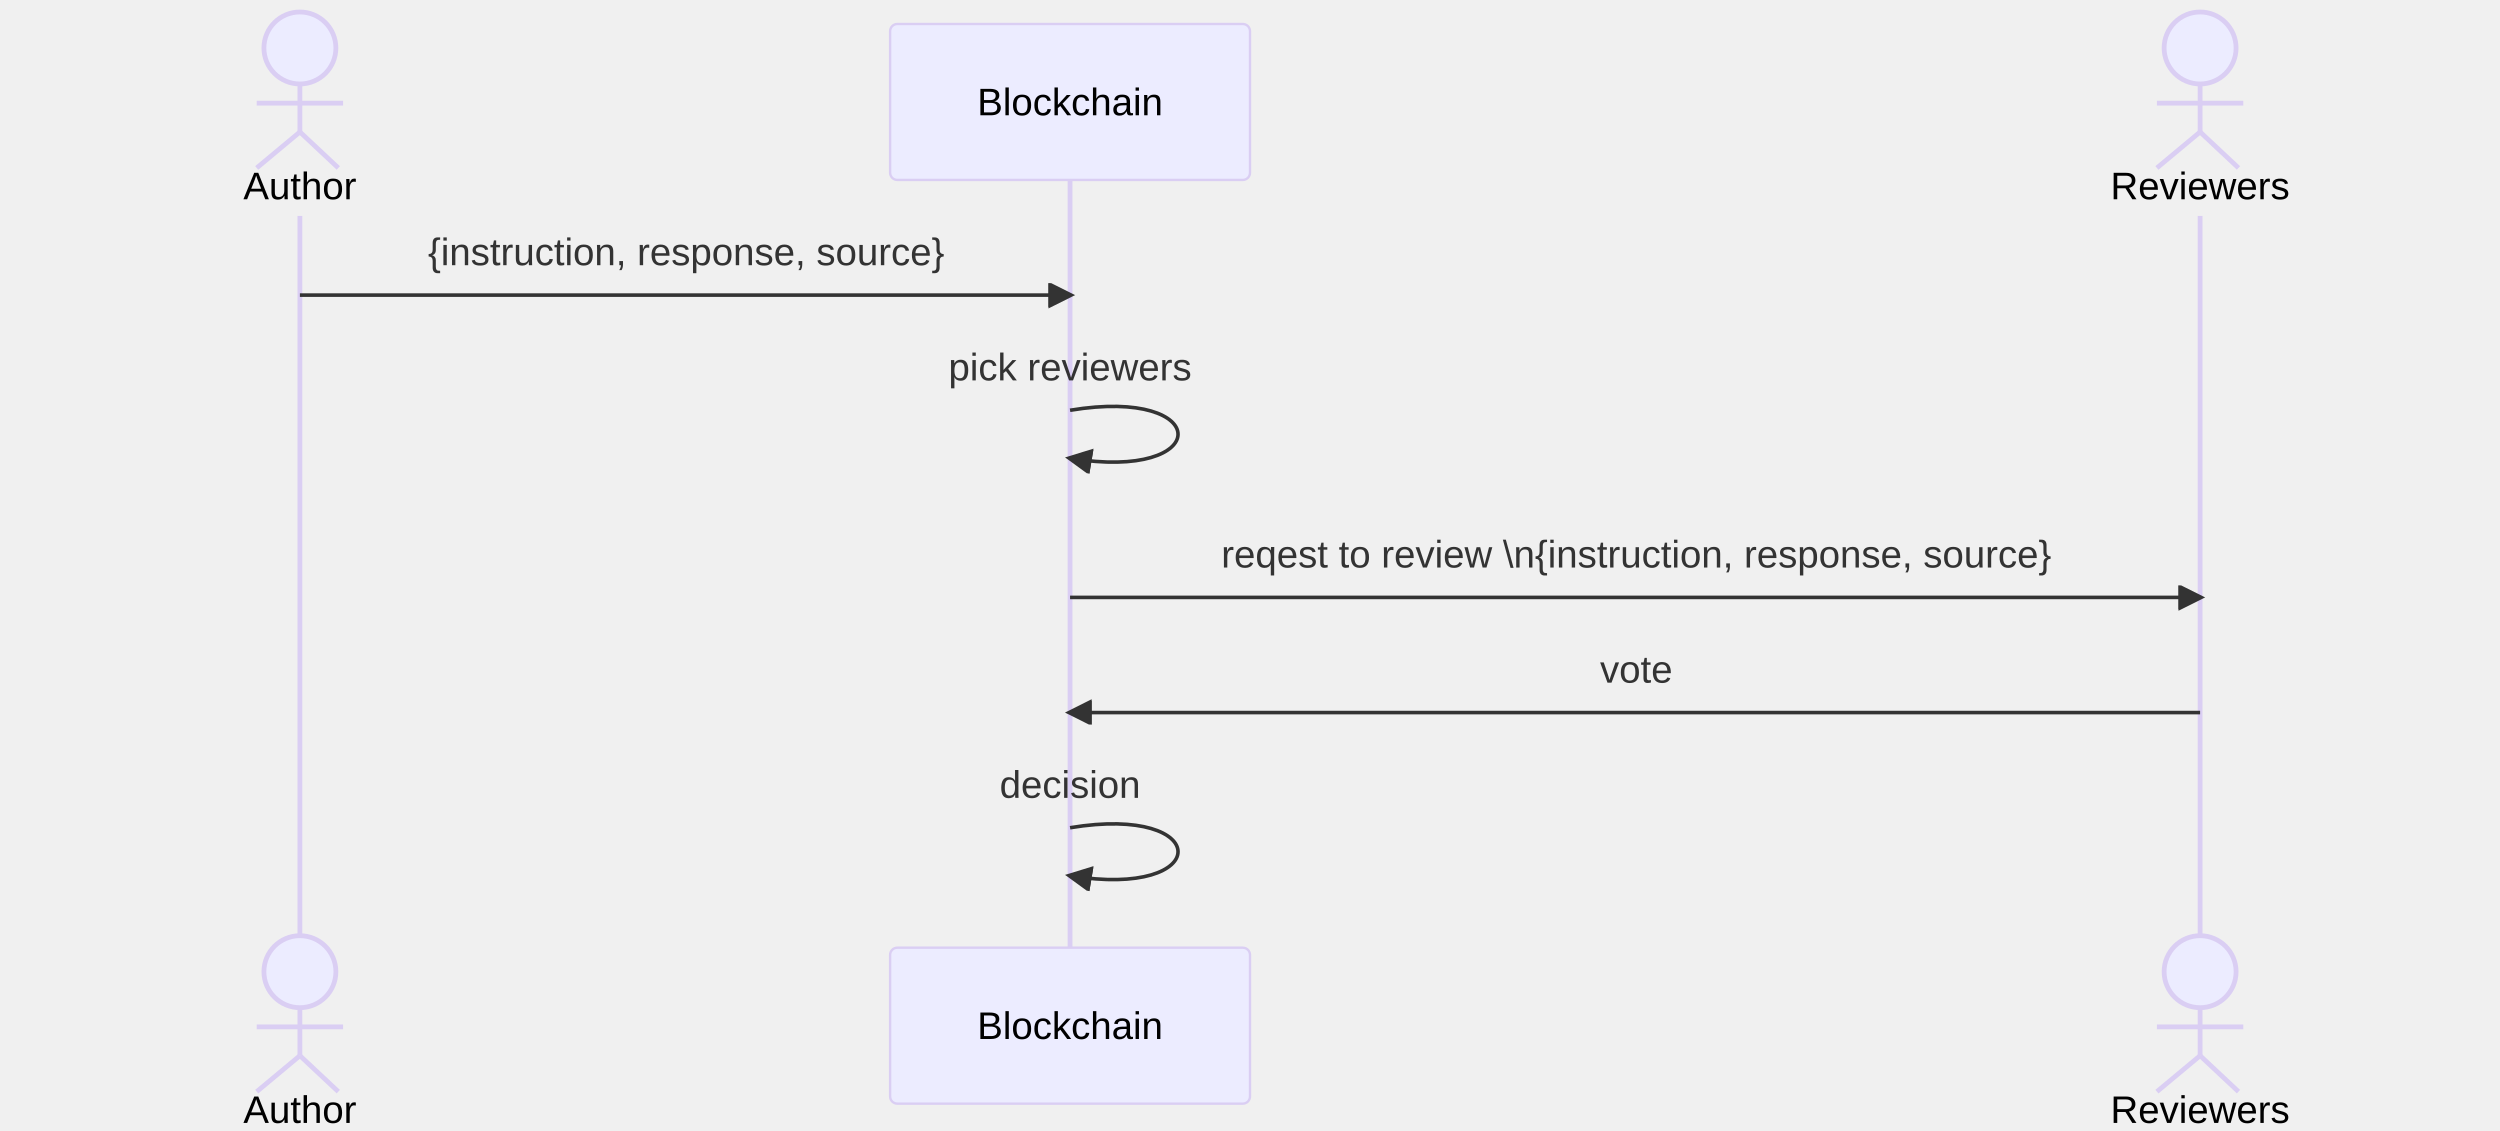
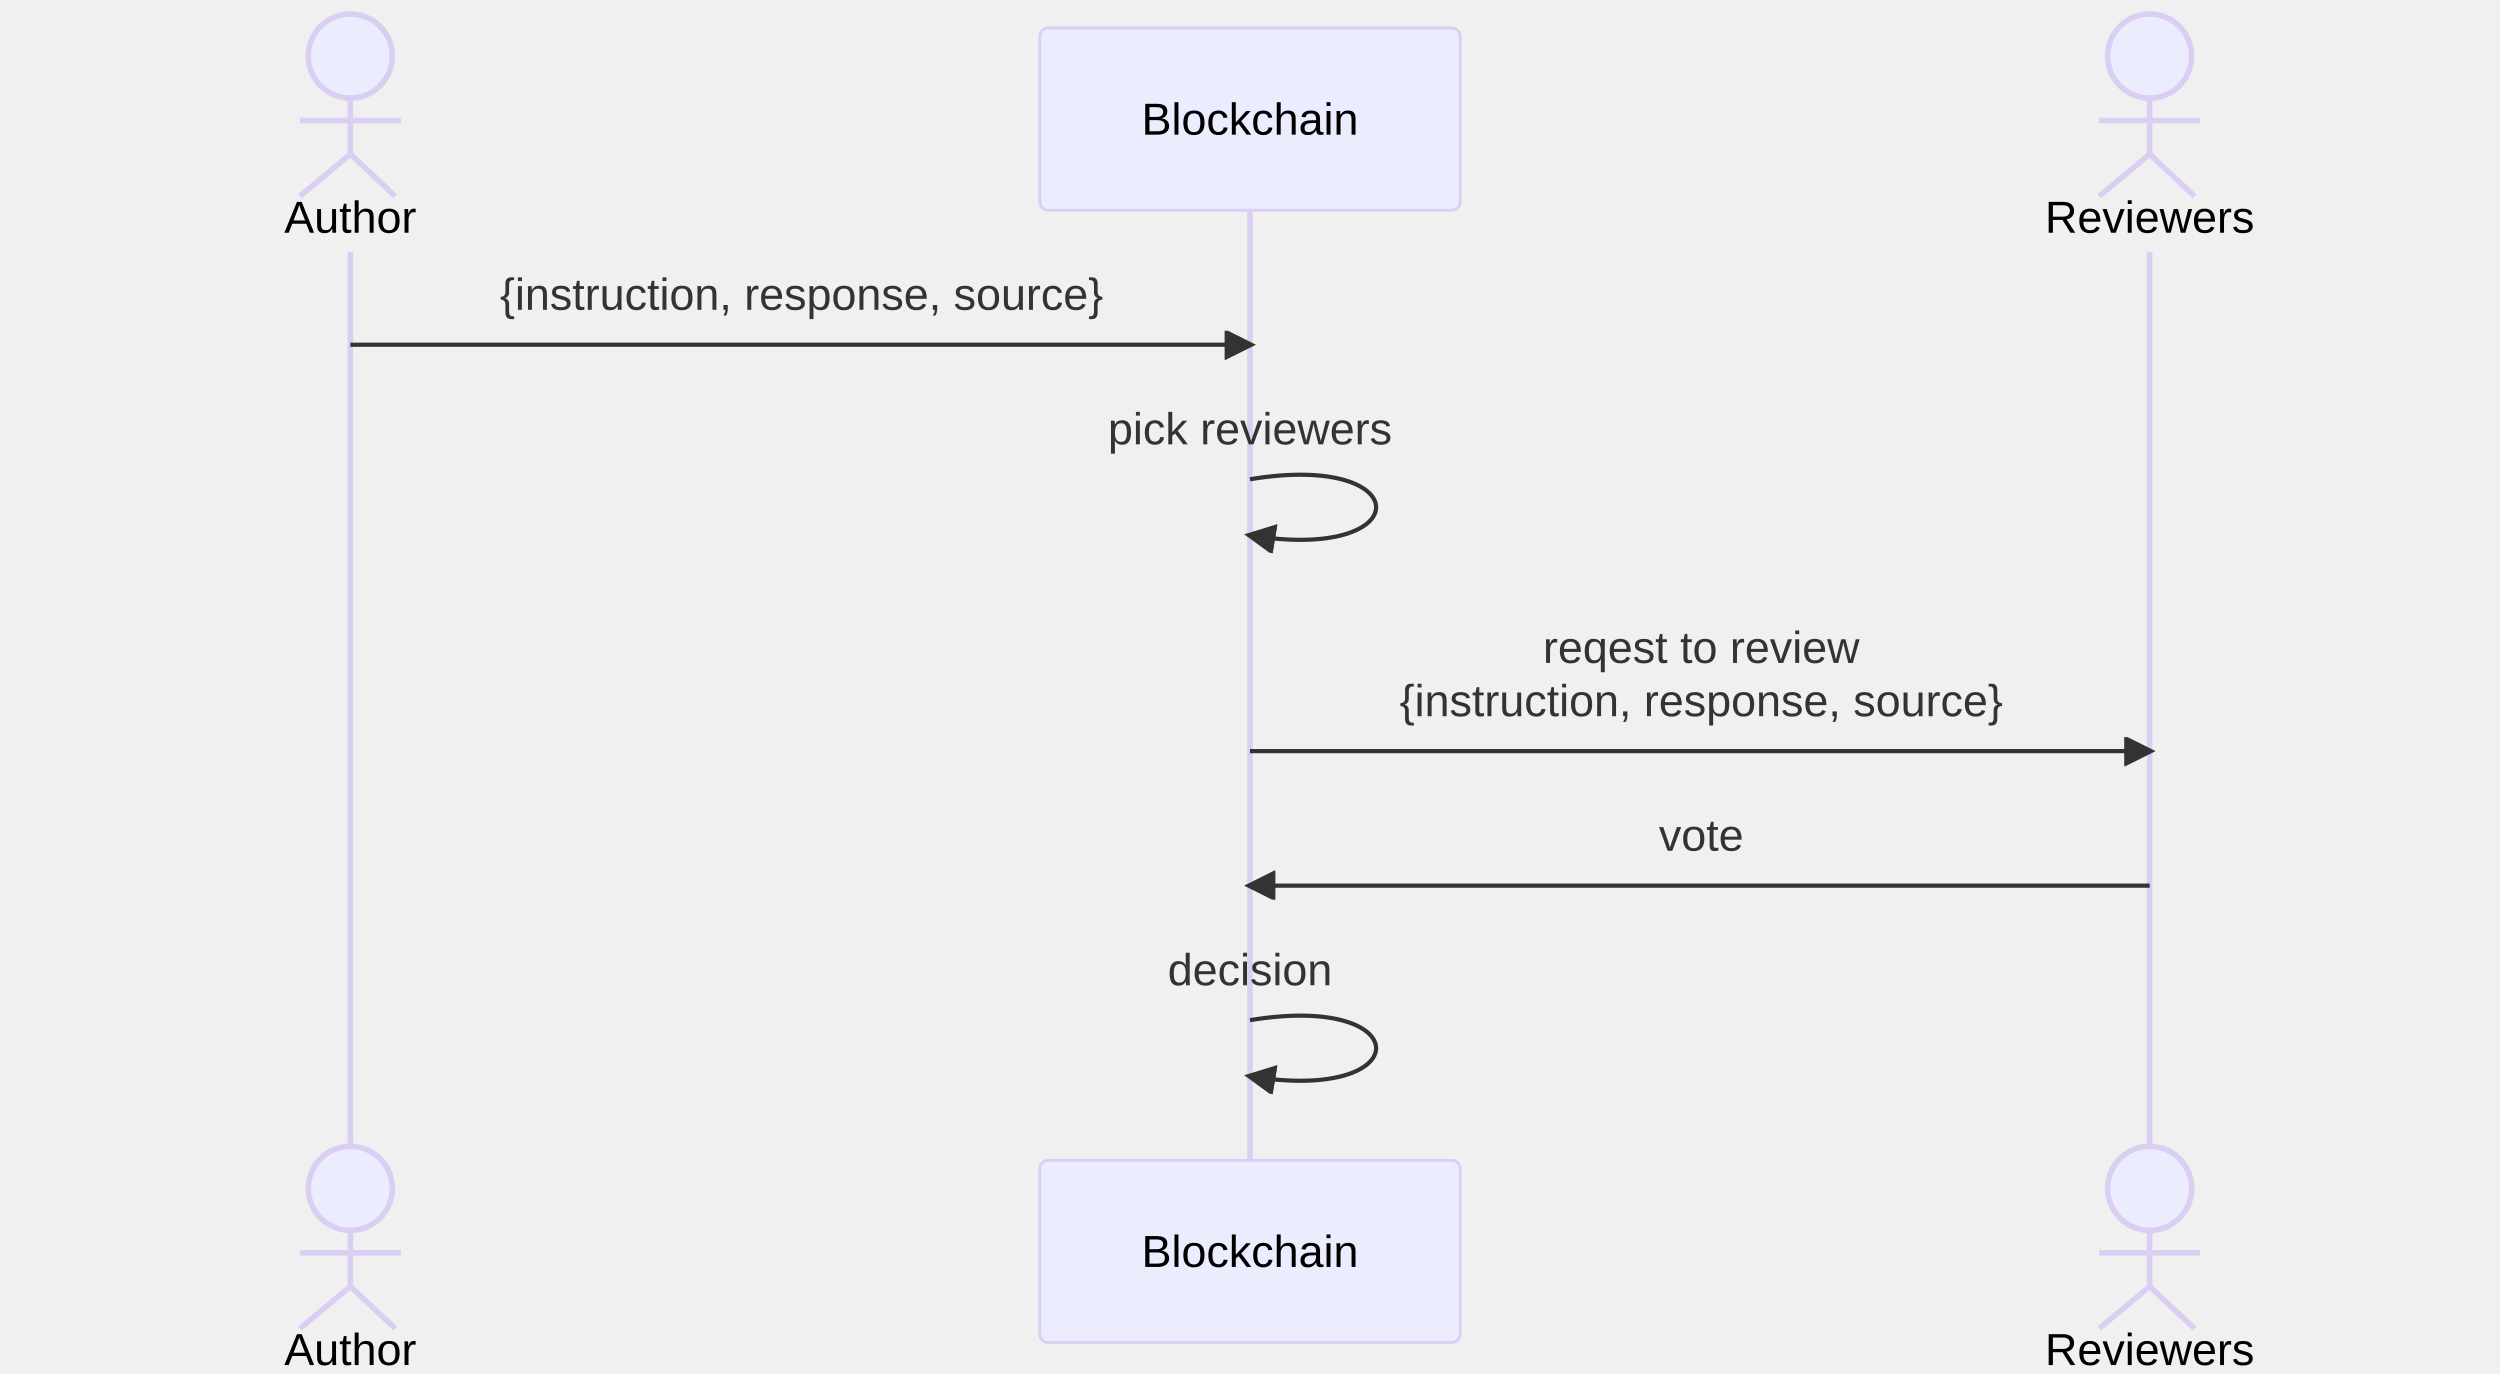
- <svg xmlns="http://www.w3.org/2000/svg" aria-roledescription="sequence" role="graphics-document document" viewBox="-50 -10 1042 471" style="max-width: 1042px; background-color: white;" width="100%" id="my-svg">
+ <svg xmlns="http://www.w3.org/2000/svg" aria-roledescription="sequence" role="graphics-document document" viewBox="-50 -10 892 490" style="max-width: 892px; background-color: white;" width="100%" id="my-svg">
  <g>
-     <rect class="actor" ry="3" rx="3" height="65" width="150" stroke="#666" fill="#eaeaea" y="385" x="321" />
-     <text style="text-anchor: middle; font-size: 16px; font-weight: 400;" class="actor" alignment-baseline="central" dominant-baseline="central" y="417.5" x="396">
+     <rect class="actor" ry="3" rx="3" height="65" width="150" stroke="#666" fill="#eaeaea" y="404" x="321" />
+     <text style="text-anchor: middle; font-size: 16px; font-weight: 400;" class="actor" alignment-baseline="central" dominant-baseline="central" y="436.5" x="396">
      <tspan dy="0" x="396">Blockchain</tspan>
    </text>
  </g>
  <g>
-     <line stroke="#999" stroke-width="0.5px" class="200" y2="385" x2="396" y1="5" x1="396" id="actor1" />
+     <line stroke="#999" stroke-width="0.5px" class="200" y2="404" x2="396" y1="5" x1="396" id="actor1" />
    <g id="root-1">
      <rect class="actor" ry="3" rx="3" height="65" width="150" stroke="#666" fill="#eaeaea" y="0" x="321" />
      <text style="text-anchor: middle; font-size: 16px; font-weight: 400;" class="actor" alignment-baseline="central" dominant-baseline="central" y="32.5" x="396">
        <tspan dy="0" x="396">Blockchain</tspan>
      </text>
    </g>
  </g>
  <style>#my-svg{font-family:"trebuchet ms",verdana,arial,sans-serif;font-size:16px;fill:#333;}#my-svg .error-icon{fill:#552222;}#my-svg .error-text{fill:#552222;stroke:#552222;}#my-svg .edge-thickness-normal{stroke-width:2px;}#my-svg .edge-thickness-thick{stroke-width:3.5px;}#my-svg .edge-pattern-solid{stroke-dasharray:0;}#my-svg .edge-pattern-dashed{stroke-dasharray:3;}#my-svg .edge-pattern-dotted{stroke-dasharray:2;}#my-svg .marker{fill:#333333;stroke:#333333;}#my-svg .marker.cross{stroke:#333333;}#my-svg svg{font-family:"trebuchet ms",verdana,arial,sans-serif;font-size:16px;}#my-svg .actor{stroke:hsl(259.626, 59.777%, 87.902%);fill:#ECECFF;}#my-svg text.actor&gt;tspan{fill:black;stroke:none;}#my-svg .actor-line{stroke:grey;}#my-svg .messageLine0{stroke-width:1.5;stroke-dasharray:none;stroke:#333;}#my-svg .messageLine1{stroke-width:1.5;stroke-dasharray:2,2;stroke:#333;}#my-svg #arrowhead path{fill:#333;stroke:#333;}#my-svg .sequenceNumber{fill:white;}#my-svg #sequencenumber{fill:#333;}#my-svg #crosshead path{fill:#333;stroke:#333;}#my-svg .messageText{fill:#333;stroke:none;}#my-svg .labelBox{stroke:hsl(259.626, 59.777%, 87.902%);fill:#ECECFF;}#my-svg .labelText,#my-svg .labelText&gt;tspan{fill:black;stroke:none;}#my-svg .loopText,#my-svg .loopText&gt;tspan{fill:black;stroke:none;}#my-svg .loopLine{stroke-width:2px;stroke-dasharray:2,2;stroke:hsl(259.626, 59.777%, 87.902%);fill:hsl(259.626, 59.777%, 87.902%);}#my-svg .note{stroke:#aaaa33;fill:#fff5ad;}#my-svg .noteText,#my-svg .noteText&gt;tspan{fill:black;stroke:none;}#my-svg .activation0{fill:#f4f4f4;stroke:#666;}#my-svg .activation1{fill:#f4f4f4;stroke:#666;}#my-svg .activation2{fill:#f4f4f4;stroke:#666;}#my-svg .actorPopupMenu{position:absolute;}#my-svg .actorPopupMenuPanel{position:absolute;fill:#ECECFF;box-shadow:0px 8px 16px 0px rgba(0,0,0,0.2);filter:drop-shadow(3px 5px 2px rgb(0 0 0 / 0.4));}#my-svg .actor-man line{stroke:hsl(259.626, 59.777%, 87.902%);fill:#ECECFF;}#my-svg .actor-man circle,#my-svg line{stroke:hsl(259.626, 59.777%, 87.902%);fill:#ECECFF;stroke-width:2px;}#my-svg :root{--mermaid-font-family:"trebuchet ms",verdana,arial,sans-serif;}</style>
  <g />
  <defs>
    <symbol height="24" width="24" id="computer">
      <path d="M2 2v13h20v-13h-20zm18 11h-16v-9h16v9zm-10.228 6l.466-1h3.524l.467 1h-4.457zm14.228 3h-24l2-6h2.104l-1.33 4h18.45l-1.297-4h2.073l2 6zm-5-10h-14v-7h14v7z" transform="scale(.5)" />
    </symbol>
  </defs>
  <defs>
    <symbol clip-rule="evenodd" fill-rule="evenodd" id="database">
      <path d="M12.258.001l.256.004.255.005.253.008.251.01.249.012.247.015.246.016.242.019.241.02.239.023.236.024.233.027.231.028.229.031.225.032.223.034.22.036.217.038.214.04.211.041.208.043.205.045.201.046.198.048.194.05.191.051.187.053.183.054.18.056.175.057.172.059.168.06.163.061.16.063.155.064.15.066.074.033.073.033.071.034.07.034.069.035.068.035.067.035.066.035.064.036.064.036.062.036.06.036.06.037.058.037.058.037.055.038.055.038.053.038.052.038.051.039.05.039.048.039.047.039.045.04.044.04.043.04.041.04.04.041.039.041.037.041.036.041.034.041.033.042.032.042.03.042.029.042.027.042.026.043.024.043.023.043.021.043.02.043.018.044.017.043.015.044.013.044.012.044.011.045.009.044.007.045.006.045.004.045.002.045.001.045v17l-.001.045-.002.045-.004.045-.006.045-.007.045-.009.044-.011.045-.012.044-.013.044-.015.044-.017.043-.018.044-.02.043-.021.043-.023.043-.024.043-.026.043-.027.042-.029.042-.03.042-.032.042-.033.042-.034.041-.036.041-.037.041-.039.041-.04.041-.041.04-.043.04-.044.04-.045.04-.047.039-.048.039-.05.039-.051.039-.052.038-.053.038-.055.038-.055.038-.058.037-.058.037-.06.037-.06.036-.062.036-.064.036-.064.036-.066.035-.067.035-.068.035-.069.035-.07.034-.071.034-.073.033-.074.033-.15.066-.155.064-.16.063-.163.061-.168.06-.172.059-.175.057-.18.056-.183.054-.187.053-.191.051-.194.05-.198.048-.201.046-.205.045-.208.043-.211.041-.214.04-.217.038-.22.036-.223.034-.225.032-.229.031-.231.028-.233.027-.236.024-.239.023-.241.02-.242.019-.246.016-.247.015-.249.012-.251.01-.253.008-.255.005-.256.004-.258.001-.258-.001-.256-.004-.255-.005-.253-.008-.251-.01-.249-.012-.247-.015-.245-.016-.243-.019-.241-.02-.238-.023-.236-.024-.234-.027-.231-.028-.228-.031-.226-.032-.223-.034-.22-.036-.217-.038-.214-.04-.211-.041-.208-.043-.204-.045-.201-.046-.198-.048-.195-.05-.19-.051-.187-.053-.184-.054-.179-.056-.176-.057-.172-.059-.167-.06-.164-.061-.159-.063-.155-.064-.151-.066-.074-.033-.072-.033-.072-.034-.07-.034-.069-.035-.068-.035-.067-.035-.066-.035-.064-.036-.063-.036-.062-.036-.061-.036-.06-.037-.058-.037-.057-.037-.056-.038-.055-.038-.053-.038-.052-.038-.051-.039-.049-.039-.049-.039-.046-.039-.046-.04-.044-.04-.043-.04-.041-.04-.04-.041-.039-.041-.037-.041-.036-.041-.034-.041-.033-.042-.032-.042-.03-.042-.029-.042-.027-.042-.026-.043-.024-.043-.023-.043-.021-.043-.02-.043-.018-.044-.017-.043-.015-.044-.013-.044-.012-.044-.011-.045-.009-.044-.007-.045-.006-.045-.004-.045-.002-.045-.001-.045v-17l.001-.045.002-.045.004-.045.006-.045.007-.045.009-.044.011-.045.012-.044.013-.044.015-.044.017-.043.018-.044.02-.043.021-.043.023-.043.024-.043.026-.043.027-.042.029-.042.03-.042.032-.042.033-.042.034-.041.036-.041.037-.041.039-.041.04-.041.041-.04.043-.04.044-.04.046-.04.046-.039.049-.039.049-.039.051-.039.052-.038.053-.038.055-.038.056-.038.057-.037.058-.037.06-.037.061-.036.062-.036.063-.036.064-.036.066-.035.067-.035.068-.035.069-.035.07-.034.072-.034.072-.033.074-.033.151-.066.155-.064.159-.063.164-.061.167-.06.172-.059.176-.057.179-.056.184-.054.187-.053.19-.051.195-.05.198-.048.201-.046.204-.045.208-.043.211-.041.214-.04.217-.038.22-.036.223-.034.226-.032.228-.031.231-.028.234-.027.236-.024.238-.023.241-.02.243-.019.245-.016.247-.015.249-.012.251-.01.253-.008.255-.005.256-.004.258-.001.258.001zm-9.258 20.499v.01l.001.021.003.021.004.022.005.021.006.022.007.022.009.023.01.022.011.023.012.023.013.023.015.023.016.024.017.023.018.024.019.024.021.024.022.025.023.024.024.025.052.049.056.05.061.051.066.051.07.051.075.051.079.052.084.052.088.052.092.052.097.052.102.051.105.052.11.052.114.051.119.051.123.051.127.05.131.05.135.05.139.048.144.049.147.047.152.047.155.047.16.045.163.045.167.043.171.043.176.041.178.041.183.039.187.039.19.037.194.035.197.035.202.033.204.031.209.03.212.029.216.027.219.025.222.024.226.021.23.02.233.018.236.016.24.015.243.012.246.01.249.008.253.005.256.004.259.001.26-.001.257-.004.254-.005.25-.008.247-.011.244-.012.241-.014.237-.016.233-.018.231-.021.226-.021.224-.024.22-.026.216-.027.212-.028.21-.031.205-.031.202-.034.198-.034.194-.036.191-.037.187-.039.183-.04.179-.04.175-.042.172-.043.168-.044.163-.045.16-.046.155-.046.152-.047.148-.048.143-.049.139-.049.136-.05.131-.05.126-.05.123-.051.118-.052.114-.051.11-.052.106-.052.101-.052.096-.052.092-.052.088-.053.083-.051.079-.052.074-.052.07-.051.065-.051.06-.051.056-.05.051-.05.023-.024.023-.025.021-.024.02-.024.019-.024.018-.024.017-.024.015-.023.014-.024.013-.023.012-.023.01-.023.01-.022.008-.022.006-.022.006-.022.004-.022.004-.021.001-.021.001-.021v-4.127l-.077.055-.08.053-.083.054-.085.053-.087.052-.09.052-.093.051-.095.05-.097.05-.1.049-.102.049-.105.048-.106.047-.109.047-.111.046-.114.045-.115.045-.118.044-.12.043-.122.042-.124.042-.126.041-.128.04-.13.04-.132.038-.134.038-.135.037-.138.037-.139.035-.142.035-.143.034-.144.033-.147.032-.148.031-.15.03-.151.03-.153.029-.154.027-.156.027-.158.026-.159.025-.161.024-.162.023-.163.022-.165.021-.166.02-.167.019-.169.018-.169.017-.171.016-.173.015-.173.014-.175.013-.175.012-.177.011-.178.01-.179.008-.179.008-.181.006-.182.005-.182.004-.184.003-.184.002h-.37l-.184-.002-.184-.003-.182-.004-.182-.005-.181-.006-.179-.008-.179-.008-.178-.01-.176-.011-.176-.012-.175-.013-.173-.014-.172-.015-.171-.016-.17-.017-.169-.018-.167-.019-.166-.02-.165-.021-.163-.022-.162-.023-.161-.024-.159-.025-.157-.026-.156-.027-.155-.027-.153-.029-.151-.03-.15-.03-.148-.031-.146-.032-.145-.033-.143-.034-.141-.035-.14-.035-.137-.037-.136-.037-.134-.038-.132-.038-.13-.04-.128-.04-.126-.041-.124-.042-.122-.042-.12-.044-.117-.043-.116-.045-.113-.045-.112-.046-.109-.047-.106-.047-.105-.048-.102-.049-.1-.049-.097-.05-.095-.05-.093-.052-.09-.051-.087-.052-.085-.053-.083-.054-.08-.054-.077-.054v4.127zm0-5.654v.011l.001.021.003.021.004.021.005.022.006.022.007.022.009.022.01.022.011.023.012.023.013.023.015.024.016.023.017.024.018.024.019.024.021.024.022.024.023.025.024.024.052.05.056.05.061.05.066.051.07.051.075.052.079.051.084.052.088.052.092.052.097.052.102.052.105.052.11.051.114.051.119.052.123.05.127.051.131.05.135.049.139.049.144.048.147.048.152.047.155.046.16.045.163.045.167.044.171.042.176.042.178.04.183.04.187.038.19.037.194.036.197.034.202.033.204.032.209.03.212.028.216.027.219.025.222.024.226.022.23.02.233.018.236.016.24.014.243.012.246.01.249.008.253.006.256.003.259.001.26-.001.257-.003.254-.006.25-.008.247-.01.244-.012.241-.015.237-.016.233-.018.231-.02.226-.022.224-.024.22-.025.216-.027.212-.029.21-.03.205-.032.202-.033.198-.035.194-.036.191-.037.187-.039.183-.039.179-.041.175-.042.172-.043.168-.044.163-.045.16-.045.155-.047.152-.047.148-.048.143-.048.139-.05.136-.049.131-.05.126-.051.123-.051.118-.051.114-.052.11-.052.106-.052.101-.052.096-.052.092-.052.088-.052.083-.052.079-.052.074-.051.07-.052.065-.051.06-.05.056-.051.051-.049.023-.025.023-.024.021-.025.02-.024.019-.024.018-.024.017-.024.015-.023.014-.023.013-.024.012-.022.01-.023.01-.023.008-.022.006-.022.006-.022.004-.021.004-.022.001-.021.001-.021v-4.139l-.077.054-.08.054-.083.054-.085.052-.087.053-.09.051-.093.051-.095.051-.097.05-.1.049-.102.049-.105.048-.106.047-.109.047-.111.046-.114.045-.115.044-.118.044-.12.044-.122.042-.124.042-.126.041-.128.04-.13.039-.132.039-.134.038-.135.037-.138.036-.139.036-.142.035-.143.033-.144.033-.147.033-.148.031-.15.03-.151.03-.153.028-.154.028-.156.027-.158.026-.159.025-.161.024-.162.023-.163.022-.165.021-.166.02-.167.019-.169.018-.169.017-.171.016-.173.015-.173.014-.175.013-.175.012-.177.011-.178.009-.179.009-.179.007-.181.007-.182.005-.182.004-.184.003-.184.002h-.37l-.184-.002-.184-.003-.182-.004-.182-.005-.181-.007-.179-.007-.179-.009-.178-.009-.176-.011-.176-.012-.175-.013-.173-.014-.172-.015-.171-.016-.17-.017-.169-.018-.167-.019-.166-.02-.165-.021-.163-.022-.162-.023-.161-.024-.159-.025-.157-.026-.156-.027-.155-.028-.153-.028-.151-.03-.15-.03-.148-.031-.146-.033-.145-.033-.143-.033-.141-.035-.14-.036-.137-.036-.136-.037-.134-.038-.132-.039-.13-.039-.128-.04-.126-.041-.124-.042-.122-.043-.12-.043-.117-.044-.116-.044-.113-.046-.112-.046-.109-.046-.106-.047-.105-.048-.102-.049-.1-.049-.097-.05-.095-.051-.093-.051-.09-.051-.087-.053-.085-.052-.083-.054-.08-.054-.077-.054v4.139zm0-5.666v.011l.001.02.003.022.004.021.005.022.006.021.007.022.009.023.01.022.011.023.012.023.013.023.015.023.016.024.017.024.018.023.019.024.021.025.022.024.023.024.024.025.052.05.056.05.061.05.066.051.07.051.075.052.079.051.084.052.088.052.092.052.097.052.102.052.105.051.11.052.114.051.119.051.123.051.127.05.131.05.135.05.139.049.144.048.147.048.152.047.155.046.16.045.163.045.167.043.171.043.176.042.178.04.183.04.187.038.19.037.194.036.197.034.202.033.204.032.209.03.212.028.216.027.219.025.222.024.226.021.23.02.233.018.236.017.24.014.243.012.246.01.249.008.253.006.256.003.259.001.26-.001.257-.003.254-.006.25-.008.247-.01.244-.013.241-.014.237-.016.233-.018.231-.02.226-.022.224-.024.22-.025.216-.027.212-.029.21-.03.205-.032.202-.033.198-.035.194-.036.191-.037.187-.039.183-.039.179-.041.175-.042.172-.043.168-.044.163-.045.16-.045.155-.047.152-.047.148-.048.143-.049.139-.049.136-.049.131-.051.126-.05.123-.051.118-.052.114-.051.11-.052.106-.052.101-.052.096-.052.092-.052.088-.052.083-.052.079-.052.074-.052.07-.051.065-.051.06-.051.056-.05.051-.049.023-.025.023-.025.021-.024.02-.024.019-.024.018-.024.017-.024.015-.023.014-.024.013-.023.012-.023.01-.022.01-.023.008-.022.006-.022.006-.022.004-.022.004-.021.001-.021.001-.021v-4.153l-.077.054-.08.054-.083.053-.085.053-.087.053-.09.051-.093.051-.095.051-.097.05-.1.049-.102.048-.105.048-.106.048-.109.046-.111.046-.114.046-.115.044-.118.044-.12.043-.122.043-.124.042-.126.041-.128.04-.13.039-.132.039-.134.038-.135.037-.138.036-.139.036-.142.034-.143.034-.144.033-.147.032-.148.032-.15.03-.151.03-.153.028-.154.028-.156.027-.158.026-.159.024-.161.024-.162.023-.163.023-.165.021-.166.02-.167.019-.169.018-.169.017-.171.016-.173.015-.173.014-.175.013-.175.012-.177.01-.178.01-.179.009-.179.007-.181.006-.182.006-.182.004-.184.003-.184.001-.185.001-.185-.001-.184-.001-.184-.003-.182-.004-.182-.006-.181-.006-.179-.007-.179-.009-.178-.01-.176-.01-.176-.012-.175-.013-.173-.014-.172-.015-.171-.016-.17-.017-.169-.018-.167-.019-.166-.02-.165-.021-.163-.023-.162-.023-.161-.024-.159-.024-.157-.026-.156-.027-.155-.028-.153-.028-.151-.03-.15-.03-.148-.032-.146-.032-.145-.033-.143-.034-.141-.034-.14-.036-.137-.036-.136-.037-.134-.038-.132-.039-.13-.039-.128-.041-.126-.041-.124-.041-.122-.043-.12-.043-.117-.044-.116-.044-.113-.046-.112-.046-.109-.046-.106-.048-.105-.048-.102-.048-.1-.05-.097-.049-.095-.051-.093-.051-.09-.052-.087-.052-.085-.053-.083-.053-.08-.054-.077-.054v4.153zm8.74-8.179l-.257.004-.254.005-.25.008-.247.011-.244.012-.241.014-.237.016-.233.018-.231.021-.226.022-.224.023-.22.026-.216.027-.212.028-.21.031-.205.032-.202.033-.198.034-.194.036-.191.038-.187.038-.183.04-.179.041-.175.042-.172.043-.168.043-.163.045-.16.046-.155.046-.152.048-.148.048-.143.048-.139.049-.136.05-.131.05-.126.051-.123.051-.118.051-.114.052-.11.052-.106.052-.101.052-.096.052-.092.052-.088.052-.083.052-.079.052-.074.051-.07.052-.065.051-.06.05-.056.05-.051.05-.023.025-.023.024-.021.024-.02.025-.019.024-.018.024-.017.023-.015.024-.014.023-.013.023-.012.023-.01.023-.01.022-.008.022-.006.023-.006.021-.004.022-.004.021-.001.021-.001.021.001.021.001.021.004.021.004.022.006.021.006.023.008.022.01.022.01.023.012.023.013.023.014.023.015.024.017.023.018.024.019.024.02.025.021.024.023.024.023.025.051.05.056.05.06.05.065.051.07.052.074.051.079.052.083.052.088.052.092.052.096.052.101.052.106.052.11.052.114.052.118.051.123.051.126.051.131.05.136.05.139.049.143.048.148.048.152.048.155.046.16.046.163.045.168.043.172.043.175.042.179.041.183.04.187.038.191.038.194.036.198.034.202.033.205.032.21.031.212.028.216.027.22.026.224.023.226.022.231.021.233.018.237.016.241.014.244.012.247.011.25.008.254.005.257.004.26.001.26-.001.257-.004.254-.005.25-.008.247-.011.244-.012.241-.014.237-.016.233-.018.231-.021.226-.022.224-.023.22-.026.216-.027.212-.028.21-.031.205-.032.202-.033.198-.034.194-.036.191-.038.187-.038.183-.04.179-.041.175-.042.172-.043.168-.043.163-.045.16-.046.155-.046.152-.048.148-.048.143-.048.139-.049.136-.05.131-.05.126-.051.123-.051.118-.051.114-.052.11-.052.106-.052.101-.052.096-.052.092-.052.088-.052.083-.052.079-.052.074-.051.07-.052.065-.051.06-.05.056-.05.051-.05.023-.025.023-.024.021-.024.02-.025.019-.024.018-.024.017-.023.015-.024.014-.023.013-.023.012-.023.01-.023.01-.022.008-.022.006-.023.006-.021.004-.022.004-.021.001-.021.001-.021-.001-.021-.001-.021-.004-.021-.004-.022-.006-.021-.006-.023-.008-.022-.01-.022-.01-.023-.012-.023-.013-.023-.014-.023-.015-.024-.017-.023-.018-.024-.019-.024-.02-.025-.021-.024-.023-.024-.023-.025-.051-.05-.056-.05-.06-.05-.065-.051-.07-.052-.074-.051-.079-.052-.083-.052-.088-.052-.092-.052-.096-.052-.101-.052-.106-.052-.11-.052-.114-.052-.118-.051-.123-.051-.126-.051-.131-.05-.136-.05-.139-.049-.143-.048-.148-.048-.152-.048-.155-.046-.16-.046-.163-.045-.168-.043-.172-.043-.175-.042-.179-.041-.183-.04-.187-.038-.191-.038-.194-.036-.198-.034-.202-.033-.205-.032-.21-.031-.212-.028-.216-.027-.22-.026-.224-.023-.226-.022-.231-.021-.233-.018-.237-.016-.241-.014-.244-.012-.247-.011-.25-.008-.254-.005-.257-.004-.26-.001-.26.001z" transform="scale(.5)" />
    </symbol>
  </defs>
  <defs>
    <symbol height="24" width="24" id="clock">
      <path d="M12 2c5.514 0 10 4.486 10 10s-4.486 10-10 10-10-4.486-10-10 4.486-10 10-10zm0-2c-6.627 0-12 5.373-12 12s5.373 12 12 12 12-5.373 12-12-5.373-12-12-12zm5.848 12.459c.202.038.202.333.001.372-1.907.361-6.045 1.111-6.547 1.111-.719 0-1.301-.582-1.301-1.301 0-.512.77-5.447 1.125-7.445.034-.192.312-.181.343.014l.985 6.238 5.394 1.011z" transform="scale(.5)" />
    </symbol>
  </defs>
  <defs>
    <marker orient="auto" markerHeight="12" markerWidth="12" markerUnits="userSpaceOnUse" refY="5" refX="9" id="arrowhead">
      <path d="M 0 0 L 10 5 L 0 10 z" />
    </marker>
  </defs>
  <defs>
    <marker refY="5" refX="4" orient="auto" markerHeight="8" markerWidth="15" id="crosshead">
      <path style="stroke-dasharray: 0, 0;" d="M 1,2 L 6,7 M 6,2 L 1,7" stroke-width="1pt" stroke="#000000" fill="none" />
    </marker>
  </defs>
  <defs>
    <marker orient="auto" markerHeight="28" markerWidth="20" refY="7" refX="18" id="filled-head">
      <path d="M 18,7 L9,13 L14,7 L9,1 Z" />
    </marker>
  </defs>
  <defs>
    <marker orient="auto" markerHeight="40" markerWidth="60" refY="15" refX="15" id="sequencenumber">
      <circle r="6" cy="15" cx="15" />
    </marker>
  </defs>
-   <line stroke="#999" stroke-width="0.5px" class="200" y2="385" x2="75" y1="80" x1="75" id="actor0" />
+   <line stroke="#999" stroke-width="0.5px" class="200" y2="404" x2="75" y1="80" x1="75" id="actor0" />
  <g class="actor-man">
    <line y2="45" x2="75" y1="25" x1="75" id="actor-man-torso0" />
    <line y2="33" x2="93" y1="33" x1="57" id="actor-man-arms0" />
    <line y2="45" x2="75" y1="60" x1="57" />
    <line y2="60" x2="91" y1="45" x1="75" />
    <circle height="65" width="150" r="15" cy="10" cx="75" />
    <text style="text-anchor: middle; font-size: 16px; font-weight: 400;" class="actor" alignment-baseline="central" dominant-baseline="central" y="67.5" x="75">
      <tspan dy="0" x="75">Author</tspan>
    </text>
  </g>
-   <line stroke="#999" stroke-width="0.5px" class="200" y2="385" x2="867" y1="80" x1="867" id="actor2" />
+   <line stroke="#999" stroke-width="0.5px" class="200" y2="404" x2="717" y1="80" x1="717" id="actor2" />
  <g class="actor-man">
-     <line y2="45" x2="867" y1="25" x1="867" id="actor-man-torso2" />
-     <line y2="33" x2="885" y1="33" x1="849" id="actor-man-arms2" />
-     <line y2="45" x2="867" y1="60" x1="849" />
-     <line y2="60" x2="883" y1="45" x1="867" />
-     <circle height="65" width="150" r="15" cy="10" cx="867" />
-     <text style="text-anchor: middle; font-size: 16px; font-weight: 400;" class="actor" alignment-baseline="central" dominant-baseline="central" y="67.5" x="867">
-       <tspan dy="0" x="867">Reviewers</tspan>
+     <line y2="45" x2="717" y1="25" x1="717" id="actor-man-torso2" />
+     <line y2="33" x2="735" y1="33" x1="699" id="actor-man-arms2" />
+     <line y2="45" x2="717" y1="60" x1="699" />
+     <line y2="60" x2="733" y1="45" x1="717" />
+     <circle height="65" width="150" r="15" cy="10" cx="717" />
+     <text style="text-anchor: middle; font-size: 16px; font-weight: 400;" class="actor" alignment-baseline="central" dominant-baseline="central" y="67.5" x="717">
+       <tspan dy="0" x="717">Reviewers</tspan>
    </text>
  </g>
  <text style="font-size: 16px; font-weight: 400;" dy="1em" class="messageText" alignment-baseline="middle" dominant-baseline="middle" text-anchor="middle" y="80" x="236">{instruction, response, source}</text>
  <line style="fill: none;" marker-end="url(#arrowhead)" stroke="none" stroke-width="2" class="messageLine0" y2="113" x2="396" y1="113" x1="75" />
  <text style="font-size: 16px; font-weight: 400;" dy="1em" class="messageText" alignment-baseline="middle" dominant-baseline="middle" text-anchor="middle" y="128" x="396">pick reviewers</text>
  <path style="fill: none;" marker-end="url(#arrowhead)" stroke="none" stroke-width="2" class="messageLine0" d="M 396,161 C 456,151 456,191 396,181" />
-   <text style="font-size: 16px; font-weight: 400;" dy="1em" class="messageText" alignment-baseline="middle" dominant-baseline="middle" text-anchor="middle" y="206" x="632">reqest to review \n{instruction, response, source}</text>
-   <line style="fill: none;" marker-end="url(#arrowhead)" stroke="none" stroke-width="2" class="messageLine0" y2="239" x2="867" y1="239" x1="396" />
-   <text style="font-size: 16px; font-weight: 400;" dy="1em" class="messageText" alignment-baseline="middle" dominant-baseline="middle" text-anchor="middle" y="254" x="632">vote</text>
-   <line style="fill: none;" marker-end="url(#arrowhead)" stroke="none" stroke-width="2" class="messageLine0" y2="287" x2="396" y1="287" x1="867" />
-   <text style="font-size: 16px; font-weight: 400;" dy="1em" class="messageText" alignment-baseline="middle" dominant-baseline="middle" text-anchor="middle" y="302" x="396">decision</text>
-   <path style="fill: none;" marker-end="url(#arrowhead)" stroke="none" stroke-width="2" class="messageLine0" d="M 396,335 C 456,325 456,365 396,355" />
+   <text style="font-size: 16px; font-weight: 400;" dy="1em" class="messageText" alignment-baseline="middle" dominant-baseline="middle" text-anchor="middle" y="206" x="557">reqest to review</text>
+   <text style="font-size: 16px; font-weight: 400;" dy="1em" class="messageText" alignment-baseline="middle" dominant-baseline="middle" text-anchor="middle" y="225" x="557">{instruction, response, source}</text>
+   <line style="fill: none;" marker-end="url(#arrowhead)" stroke="none" stroke-width="2" class="messageLine0" y2="258" x2="717" y1="258" x1="396" />
+   <text style="font-size: 16px; font-weight: 400;" dy="1em" class="messageText" alignment-baseline="middle" dominant-baseline="middle" text-anchor="middle" y="273" x="557">vote</text>
+   <line style="fill: none;" marker-end="url(#arrowhead)" stroke="none" stroke-width="2" class="messageLine0" y2="306" x2="396" y1="306" x1="717" />
+   <text style="font-size: 16px; font-weight: 400;" dy="1em" class="messageText" alignment-baseline="middle" dominant-baseline="middle" text-anchor="middle" y="321" x="396">decision</text>
+   <path style="fill: none;" marker-end="url(#arrowhead)" stroke="none" stroke-width="2" class="messageLine0" d="M 396,354 C 456,344 456,384 396,374" />
  <g class="actor-man">
-     <line y2="430" x2="75" y1="410" x1="75" id="actor-man-torso2" />
-     <line y2="418" x2="93" y1="418" x1="57" id="actor-man-arms2" />
-     <line y2="430" x2="75" y1="445" x1="57" />
-     <line y2="445" x2="91" y1="430" x1="75" />
-     <circle height="65" width="150" r="15" cy="395" cx="75" />
-     <text style="text-anchor: middle; font-size: 16px; font-weight: 400;" class="actor" alignment-baseline="central" dominant-baseline="central" y="452.5" x="75">
+     <line y2="449" x2="75" y1="429" x1="75" id="actor-man-torso2" />
+     <line y2="437" x2="93" y1="437" x1="57" id="actor-man-arms2" />
+     <line y2="449" x2="75" y1="464" x1="57" />
+     <line y2="464" x2="91" y1="449" x1="75" />
+     <circle height="65" width="150" r="15" cy="414" cx="75" />
+     <text style="text-anchor: middle; font-size: 16px; font-weight: 400;" class="actor" alignment-baseline="central" dominant-baseline="central" y="471.5" x="75">
      <tspan dy="0" x="75">Author</tspan>
    </text>
  </g>
  <g class="actor-man">
-     <line y2="430" x2="867" y1="410" x1="867" id="actor-man-torso2" />
-     <line y2="418" x2="885" y1="418" x1="849" id="actor-man-arms2" />
-     <line y2="430" x2="867" y1="445" x1="849" />
-     <line y2="445" x2="883" y1="430" x1="867" />
-     <circle height="65" width="150" r="15" cy="395" cx="867" />
-     <text style="text-anchor: middle; font-size: 16px; font-weight: 400;" class="actor" alignment-baseline="central" dominant-baseline="central" y="452.5" x="867">
-       <tspan dy="0" x="867">Reviewers</tspan>
+     <line y2="449" x2="717" y1="429" x1="717" id="actor-man-torso2" />
+     <line y2="437" x2="735" y1="437" x1="699" id="actor-man-arms2" />
+     <line y2="449" x2="717" y1="464" x1="699" />
+     <line y2="464" x2="733" y1="449" x1="717" />
+     <circle height="65" width="150" r="15" cy="414" cx="717" />
+     <text style="text-anchor: middle; font-size: 16px; font-weight: 400;" class="actor" alignment-baseline="central" dominant-baseline="central" y="471.5" x="717">
+       <tspan dy="0" x="717">Reviewers</tspan>
    </text>
  </g>
</svg>
